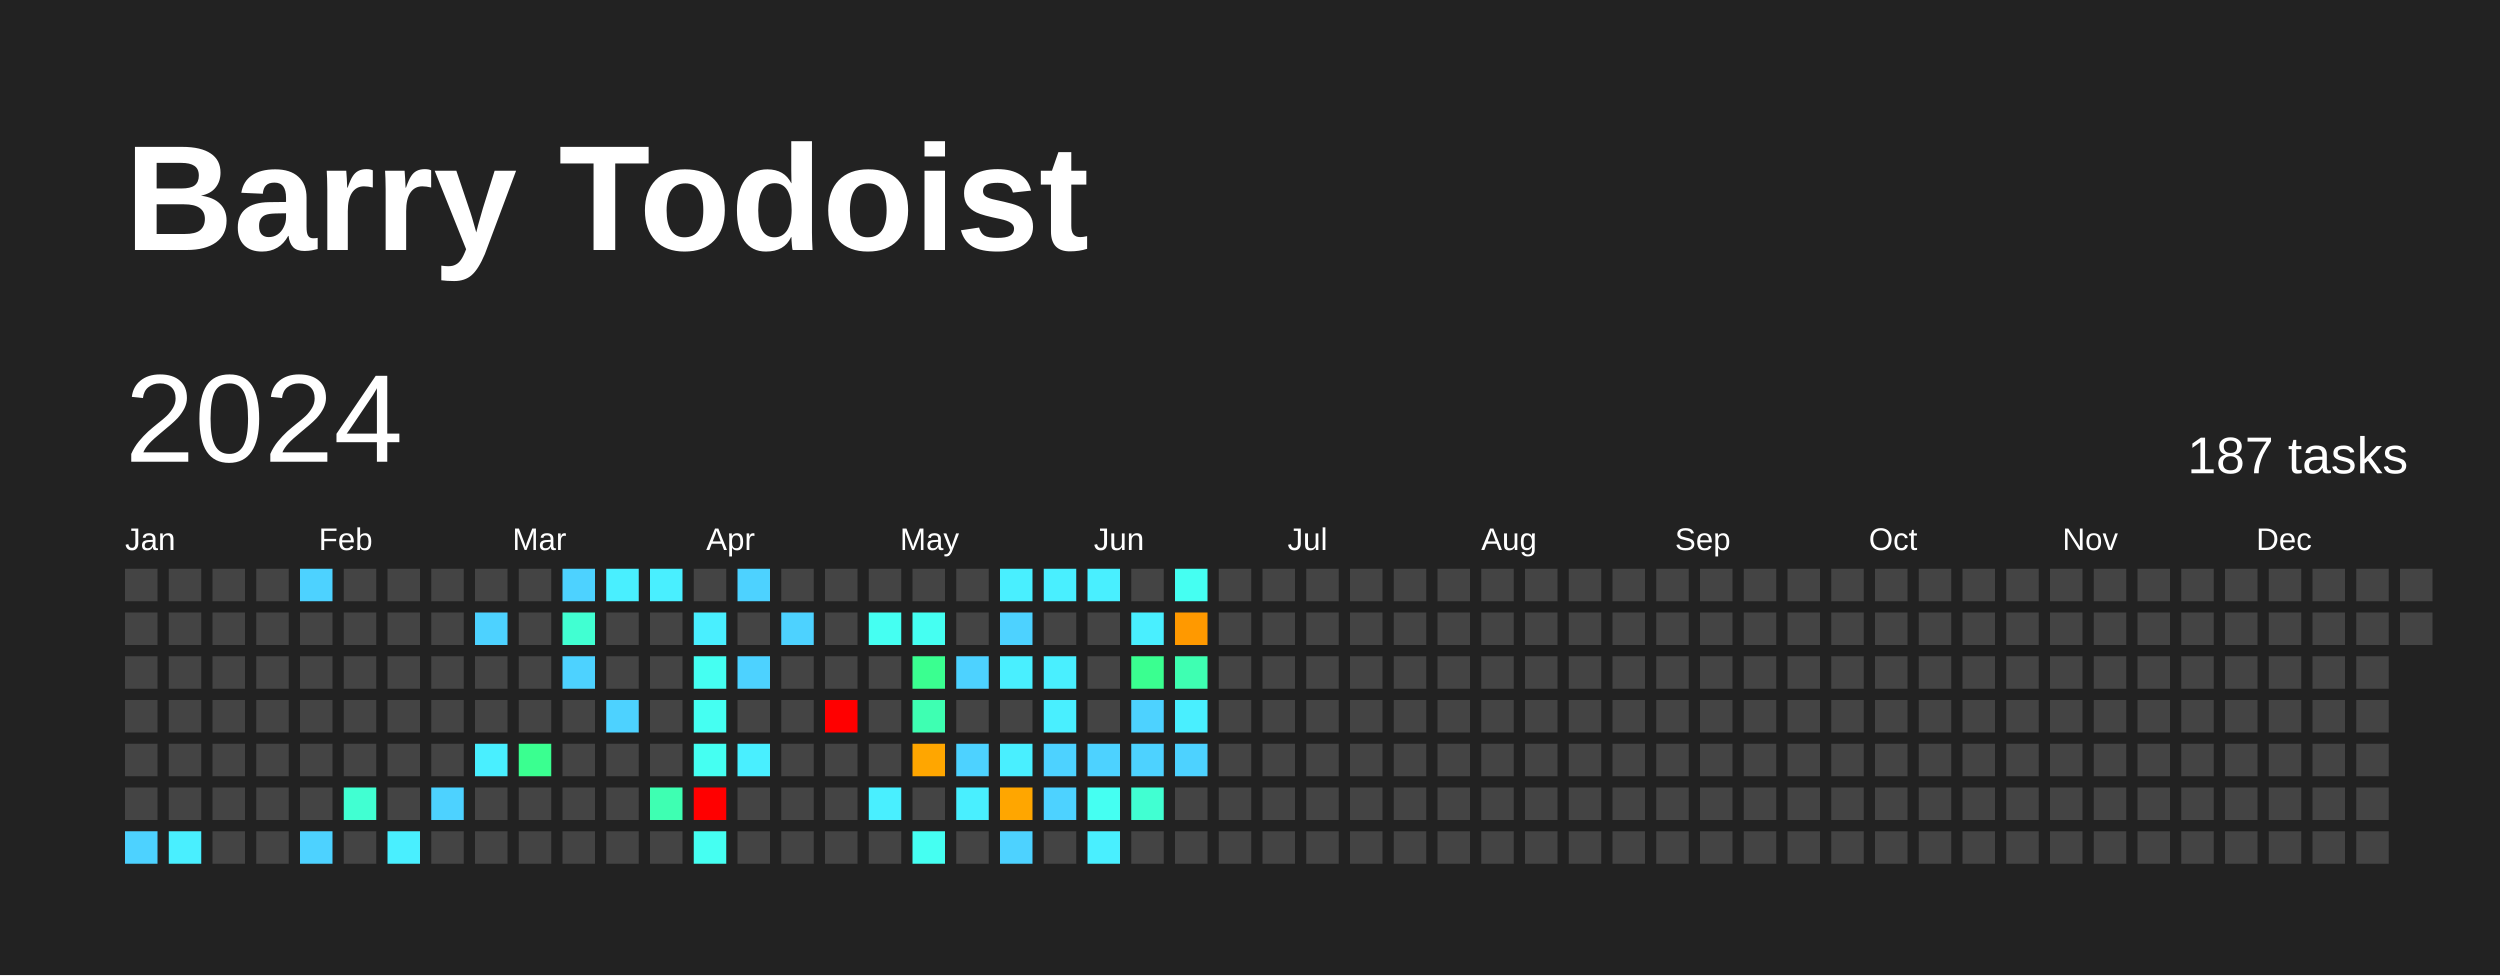
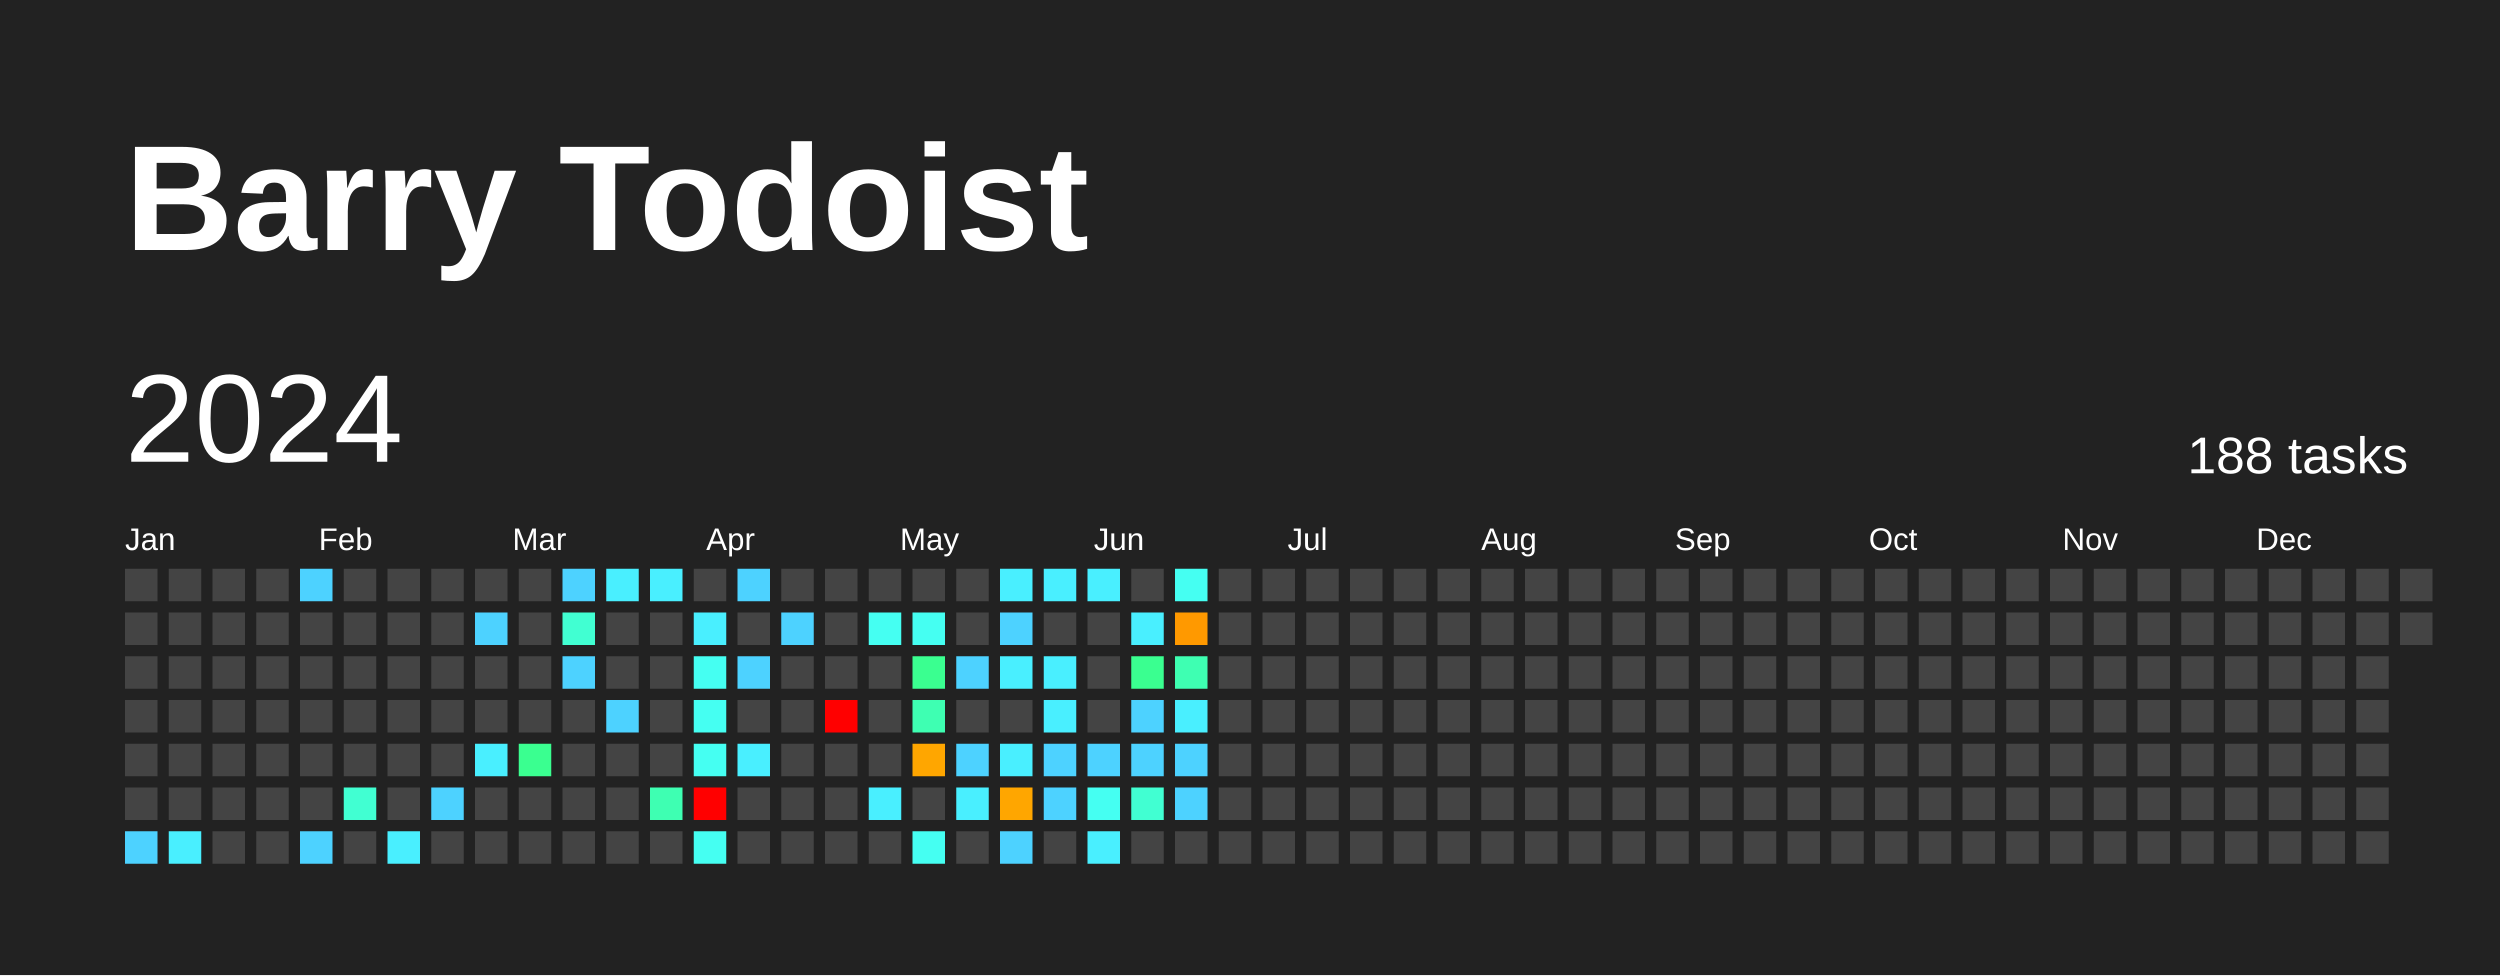
<svg xmlns="http://www.w3.org/2000/svg" baseProfile="full" height="78mm" version="1.1" viewBox="0,0,200,78" width="200mm">
  <defs />
  <rect fill="#222222" height="78" width="200" x="0" y="0" />
  <text fill="#FFFFFF" style="font-size:12px; font-family:Arial; font-weight:bold;" x="10" y="20">Barry Todoist</text>
  <text dominant-baseline="hanging" fill="#FFFFFF" style="font-size:10.0px; font-family:Arial;" x="10" y="30">2024</text>
-   <text dominant-baseline="hanging" fill="#FFFFFF" style="font-size:4.125px; font-family:Arial;" x="175" y="35">187 tasks</text>
+   <text dominant-baseline="hanging" fill="#FFFFFF" style="font-size:4.125px; font-family:Arial;" x="175" y="35">188 tasks</text>
  <text fill="#FFFFFF" style="font-size:2.5px; font-family:Arial" x="10.0" y="44">Jan</text>
  <text fill="#FFFFFF" style="font-size:2.5px; font-family:Arial" x="25.5" y="44">Feb</text>
  <text fill="#FFFFFF" style="font-size:2.5px; font-family:Arial" x="41.0" y="44">Mar</text>
  <text fill="#FFFFFF" style="font-size:2.5px; font-family:Arial" x="56.5" y="44">Apr</text>
  <text fill="#FFFFFF" style="font-size:2.5px; font-family:Arial" x="72.0" y="44">May</text>
  <text fill="#FFFFFF" style="font-size:2.5px; font-family:Arial" x="87.5" y="44">Jun</text>
  <text fill="#FFFFFF" style="font-size:2.5px; font-family:Arial" x="103.0" y="44">Jul</text>
  <text fill="#FFFFFF" style="font-size:2.5px; font-family:Arial" x="118.5" y="44">Aug</text>
  <text fill="#FFFFFF" style="font-size:2.5px; font-family:Arial" x="134.0" y="44">Sep</text>
  <text fill="#FFFFFF" style="font-size:2.5px; font-family:Arial" x="149.5" y="44">Oct</text>
  <text fill="#FFFFFF" style="font-size:2.5px; font-family:Arial" x="165.0" y="44">Nov</text>
  <text fill="#FFFFFF" style="font-size:2.5px; font-family:Arial" x="180.5" y="44">Dec</text>
  <rect fill="#444444" height="2.6" width="2.6" x="10.0" y="45.5" />
  <rect fill="#444444" height="2.6" width="2.6" x="10.0" y="49.0" />
  <rect fill="#444444" height="2.6" width="2.6" x="10.0" y="52.5" />
  <rect fill="#444444" height="2.6" width="2.6" x="10.0" y="56.0" />
  <rect fill="#444444" height="2.6" width="2.6" x="10.0" y="59.5" />
  <rect fill="#444444" height="2.6" width="2.6" x="10.0" y="63.0" />
  <rect fill="#4dd2ff" height="2.6" width="2.6" x="10.0" y="66.5" />
  <rect fill="#444444" height="2.6" width="2.6" x="13.5" y="45.5" />
  <rect fill="#444444" height="2.6" width="2.6" x="13.5" y="49.0" />
  <rect fill="#444444" height="2.6" width="2.6" x="13.5" y="52.5" />
  <rect fill="#444444" height="2.6" width="2.6" x="13.5" y="56.0" />
  <rect fill="#444444" height="2.6" width="2.6" x="13.5" y="59.5" />
  <rect fill="#444444" height="2.6" width="2.6" x="13.5" y="63.0" />
  <rect fill="#49efff" height="2.6" width="2.6" x="13.5" y="66.5" />
  <rect fill="#444444" height="2.6" width="2.6" x="17.0" y="45.5" />
  <rect fill="#444444" height="2.6" width="2.6" x="17.0" y="49.0" />
  <rect fill="#444444" height="2.6" width="2.6" x="17.0" y="52.5" />
  <rect fill="#444444" height="2.6" width="2.6" x="17.0" y="56.0" />
  <rect fill="#444444" height="2.6" width="2.6" x="17.0" y="59.5" />
  <rect fill="#444444" height="2.6" width="2.6" x="17.0" y="63.0" />
  <rect fill="#444444" height="2.6" width="2.6" x="17.0" y="66.5" />
  <rect fill="#444444" height="2.6" width="2.6" x="20.5" y="45.5" />
  <rect fill="#444444" height="2.6" width="2.6" x="20.5" y="49.0" />
  <rect fill="#444444" height="2.6" width="2.6" x="20.5" y="52.5" />
  <rect fill="#444444" height="2.6" width="2.6" x="20.5" y="56.0" />
  <rect fill="#444444" height="2.6" width="2.6" x="20.5" y="59.5" />
  <rect fill="#444444" height="2.6" width="2.6" x="20.5" y="63.0" />
  <rect fill="#444444" height="2.6" width="2.6" x="20.5" y="66.5" />
  <rect fill="#4dd2ff" height="2.6" width="2.6" x="24.0" y="45.5" />
  <rect fill="#444444" height="2.6" width="2.6" x="24.0" y="49.0" />
  <rect fill="#444444" height="2.6" width="2.6" x="24.0" y="52.5" />
  <rect fill="#444444" height="2.6" width="2.6" x="24.0" y="56.0" />
  <rect fill="#444444" height="2.6" width="2.6" x="24.0" y="59.5" />
  <rect fill="#444444" height="2.6" width="2.6" x="24.0" y="63.0" />
  <rect fill="#4dd2ff" height="2.6" width="2.6" x="24.0" y="66.5" />
  <rect fill="#444444" height="2.6" width="2.6" x="27.5" y="45.5" />
  <rect fill="#444444" height="2.6" width="2.6" x="27.5" y="49.0" />
  <rect fill="#444444" height="2.6" width="2.6" x="27.5" y="52.5" />
  <rect fill="#444444" height="2.6" width="2.6" x="27.5" y="56.0" />
  <rect fill="#444444" height="2.6" width="2.6" x="27.5" y="59.5" />
  <rect fill="#41ffd2" height="2.6" width="2.6" x="27.5" y="63.0" />
  <rect fill="#444444" height="2.6" width="2.6" x="27.5" y="66.5" />
  <rect fill="#444444" height="2.6" width="2.6" x="31.0" y="45.5" />
  <rect fill="#444444" height="2.6" width="2.6" x="31.0" y="49.0" />
  <rect fill="#444444" height="2.6" width="2.6" x="31.0" y="52.5" />
  <rect fill="#444444" height="2.6" width="2.6" x="31.0" y="56.0" />
  <rect fill="#444444" height="2.6" width="2.6" x="31.0" y="59.5" />
  <rect fill="#444444" height="2.6" width="2.6" x="31.0" y="63.0" />
  <rect fill="#49efff" height="2.6" width="2.6" x="31.0" y="66.5" />
  <rect fill="#444444" height="2.6" width="2.6" x="34.5" y="45.5" />
  <rect fill="#444444" height="2.6" width="2.6" x="34.5" y="49.0" />
  <rect fill="#444444" height="2.6" width="2.6" x="34.5" y="52.5" />
  <rect fill="#444444" height="2.6" width="2.6" x="34.5" y="56.0" />
  <rect fill="#444444" height="2.6" width="2.6" x="34.5" y="59.5" />
  <rect fill="#4dd2ff" height="2.6" width="2.6" x="34.5" y="63.0" />
  <rect fill="#444444" height="2.6" width="2.6" x="34.5" y="66.5" />
  <rect fill="#444444" height="2.6" width="2.6" x="38.0" y="45.5" />
  <rect fill="#4dd2ff" height="2.6" width="2.6" x="38.0" y="49.0" />
  <rect fill="#444444" height="2.6" width="2.6" x="38.0" y="52.5" />
  <rect fill="#444444" height="2.6" width="2.6" x="38.0" y="56.0" />
  <rect fill="#49efff" height="2.6" width="2.6" x="38.0" y="59.5" />
  <rect fill="#444444" height="2.6" width="2.6" x="38.0" y="63.0" />
  <rect fill="#444444" height="2.6" width="2.6" x="38.0" y="66.5" />
  <rect fill="#444444" height="2.6" width="2.6" x="41.5" y="45.5" />
  <rect fill="#444444" height="2.6" width="2.6" x="41.5" y="49.0" />
  <rect fill="#444444" height="2.6" width="2.6" x="41.5" y="52.5" />
  <rect fill="#444444" height="2.6" width="2.6" x="41.5" y="56.0" />
  <rect fill="#3aff90" height="2.6" width="2.6" x="41.5" y="59.5" />
  <rect fill="#444444" height="2.6" width="2.6" x="41.5" y="63.0" />
  <rect fill="#444444" height="2.6" width="2.6" x="41.5" y="66.5" />
  <rect fill="#4dd2ff" height="2.6" width="2.6" x="45.0" y="45.5" />
  <rect fill="#41ffd2" height="2.6" width="2.6" x="45.0" y="49.0" />
  <rect fill="#4dd2ff" height="2.6" width="2.6" x="45.0" y="52.5" />
  <rect fill="#444444" height="2.6" width="2.6" x="45.0" y="56.0" />
  <rect fill="#444444" height="2.6" width="2.6" x="45.0" y="59.5" />
  <rect fill="#444444" height="2.6" width="2.6" x="45.0" y="63.0" />
  <rect fill="#444444" height="2.6" width="2.6" x="45.0" y="66.5" />
  <rect fill="#49efff" height="2.6" width="2.6" x="48.5" y="45.5" />
  <rect fill="#444444" height="2.6" width="2.6" x="48.5" y="49.0" />
  <rect fill="#444444" height="2.6" width="2.6" x="48.5" y="52.5" />
  <rect fill="#4dd2ff" height="2.6" width="2.6" x="48.5" y="56.0" />
  <rect fill="#444444" height="2.6" width="2.6" x="48.5" y="59.5" />
  <rect fill="#444444" height="2.6" width="2.6" x="48.5" y="63.0" />
  <rect fill="#444444" height="2.6" width="2.6" x="48.5" y="66.5" />
  <rect fill="#49efff" height="2.6" width="2.6" x="52.0" y="45.5" />
  <rect fill="#444444" height="2.6" width="2.6" x="52.0" y="49.0" />
  <rect fill="#444444" height="2.6" width="2.6" x="52.0" y="52.5" />
  <rect fill="#444444" height="2.6" width="2.6" x="52.0" y="56.0" />
  <rect fill="#444444" height="2.6" width="2.6" x="52.0" y="59.5" />
  <rect fill="#3effb2" height="2.6" width="2.6" x="52.0" y="63.0" />
  <rect fill="#444444" height="2.6" width="2.6" x="52.0" y="66.5" />
  <rect fill="#444444" height="2.6" width="2.6" x="55.5" y="45.5" />
  <rect fill="#49efff" height="2.6" width="2.6" x="55.5" y="49.0" />
  <rect fill="#45fff2" height="2.6" width="2.6" x="55.5" y="52.5" />
  <rect fill="#45fff2" height="2.6" width="2.6" x="55.5" y="56.0" />
  <rect fill="#45fff2" height="2.6" width="2.6" x="55.5" y="59.5" />
  <rect fill="red" height="2.6" width="2.6" x="55.5" y="63.0" />
  <rect fill="#45fff2" height="2.6" width="2.6" x="55.5" y="66.5" />
  <rect fill="#4dd2ff" height="2.6" width="2.6" x="59.0" y="45.5" />
  <rect fill="#444444" height="2.6" width="2.6" x="59.0" y="49.0" />
  <rect fill="#4dd2ff" height="2.6" width="2.6" x="59.0" y="52.5" />
  <rect fill="#444444" height="2.6" width="2.6" x="59.0" y="56.0" />
  <rect fill="#49efff" height="2.6" width="2.6" x="59.0" y="59.5" />
  <rect fill="#444444" height="2.6" width="2.6" x="59.0" y="63.0" />
  <rect fill="#444444" height="2.6" width="2.6" x="59.0" y="66.5" />
  <rect fill="#444444" height="2.6" width="2.6" x="62.5" y="45.5" />
  <rect fill="#4dd2ff" height="2.6" width="2.6" x="62.5" y="49.0" />
  <rect fill="#444444" height="2.6" width="2.6" x="62.5" y="52.5" />
  <rect fill="#444444" height="2.6" width="2.6" x="62.5" y="56.0" />
  <rect fill="#444444" height="2.6" width="2.6" x="62.5" y="59.5" />
  <rect fill="#444444" height="2.6" width="2.6" x="62.5" y="63.0" />
  <rect fill="#444444" height="2.6" width="2.6" x="62.5" y="66.5" />
  <rect fill="#444444" height="2.6" width="2.6" x="66.0" y="45.5" />
  <rect fill="#444444" height="2.6" width="2.6" x="66.0" y="49.0" />
  <rect fill="#444444" height="2.6" width="2.6" x="66.0" y="52.5" />
  <rect fill="red" height="2.6" width="2.6" x="66.0" y="56.0" />
  <rect fill="#444444" height="2.6" width="2.6" x="66.0" y="59.5" />
  <rect fill="#444444" height="2.6" width="2.6" x="66.0" y="63.0" />
  <rect fill="#444444" height="2.6" width="2.6" x="66.0" y="66.5" />
  <rect fill="#444444" height="2.6" width="2.6" x="69.5" y="45.5" />
  <rect fill="#45fff2" height="2.6" width="2.6" x="69.5" y="49.0" />
  <rect fill="#444444" height="2.6" width="2.6" x="69.5" y="52.5" />
  <rect fill="#444444" height="2.6" width="2.6" x="69.5" y="56.0" />
  <rect fill="#444444" height="2.6" width="2.6" x="69.5" y="59.5" />
  <rect fill="#49efff" height="2.6" width="2.6" x="69.5" y="63.0" />
  <rect fill="#444444" height="2.6" width="2.6" x="69.5" y="66.5" />
  <rect fill="#444444" height="2.6" width="2.6" x="73.0" y="45.5" />
  <rect fill="#45fff2" height="2.6" width="2.6" x="73.0" y="49.0" />
  <rect fill="#3aff90" height="2.6" width="2.6" x="73.0" y="52.5" />
  <rect fill="#3effb2" height="2.6" width="2.6" x="73.0" y="56.0" />
  <rect fill="#ffa600" height="2.6" width="2.6" x="73.0" y="59.5" />
  <rect fill="#444444" height="2.6" width="2.6" x="73.0" y="63.0" />
  <rect fill="#45fff2" height="2.6" width="2.6" x="73.0" y="66.5" />
  <rect fill="#444444" height="2.6" width="2.6" x="76.5" y="45.5" />
  <rect fill="#444444" height="2.6" width="2.6" x="76.5" y="49.0" />
  <rect fill="#4dd2ff" height="2.6" width="2.6" x="76.5" y="52.5" />
  <rect fill="#444444" height="2.6" width="2.6" x="76.5" y="56.0" />
  <rect fill="#4dd2ff" height="2.6" width="2.6" x="76.5" y="59.5" />
  <rect fill="#49efff" height="2.6" width="2.6" x="76.5" y="63.0" />
  <rect fill="#444444" height="2.6" width="2.6" x="76.5" y="66.5" />
  <rect fill="#49efff" height="2.6" width="2.6" x="80.0" y="45.5" />
  <rect fill="#4dd2ff" height="2.6" width="2.6" x="80.0" y="49.0" />
  <rect fill="#49efff" height="2.6" width="2.6" x="80.0" y="52.5" />
  <rect fill="#444444" height="2.6" width="2.6" x="80.0" y="56.0" />
  <rect fill="#49efff" height="2.6" width="2.6" x="80.0" y="59.5" />
  <rect fill="#ffa600" height="2.6" width="2.6" x="80.0" y="63.0" />
  <rect fill="#4dd2ff" height="2.6" width="2.6" x="80.0" y="66.5" />
  <rect fill="#49efff" height="2.6" width="2.6" x="83.5" y="45.5" />
  <rect fill="#444444" height="2.6" width="2.6" x="83.5" y="49.0" />
  <rect fill="#49efff" height="2.6" width="2.6" x="83.5" y="52.5" />
  <rect fill="#49efff" height="2.6" width="2.6" x="83.5" y="56.0" />
  <rect fill="#4dd2ff" height="2.6" width="2.6" x="83.5" y="59.5" />
  <rect fill="#4dd2ff" height="2.6" width="2.6" x="83.5" y="63.0" />
  <rect fill="#444444" height="2.6" width="2.6" x="83.5" y="66.5" />
  <rect fill="#49efff" height="2.6" width="2.6" x="87.0" y="45.5" />
  <rect fill="#444444" height="2.6" width="2.6" x="87.0" y="49.0" />
  <rect fill="#444444" height="2.6" width="2.6" x="87.0" y="52.5" />
  <rect fill="#444444" height="2.6" width="2.6" x="87.0" y="56.0" />
  <rect fill="#4dd2ff" height="2.6" width="2.6" x="87.0" y="59.5" />
  <rect fill="#45fff2" height="2.6" width="2.6" x="87.0" y="63.0" />
  <rect fill="#49efff" height="2.6" width="2.6" x="87.0" y="66.5" />
  <rect fill="#444444" height="2.6" width="2.6" x="90.5" y="45.5" />
  <rect fill="#49efff" height="2.6" width="2.6" x="90.5" y="49.0" />
  <rect fill="#3aff90" height="2.6" width="2.6" x="90.5" y="52.5" />
  <rect fill="#4dd2ff" height="2.6" width="2.6" x="90.5" y="56.0" />
  <rect fill="#4dd2ff" height="2.6" width="2.6" x="90.5" y="59.5" />
  <rect fill="#41ffd2" height="2.6" width="2.6" x="90.5" y="63.0" />
  <rect fill="#444444" height="2.6" width="2.6" x="90.5" y="66.5" />
  <rect fill="#45fff2" height="2.6" width="2.6" x="94.0" y="45.5" />
  <rect fill="#ff9900" height="2.6" width="2.6" x="94.0" y="49.0" />
  <rect fill="#3effb2" height="2.6" width="2.6" x="94.0" y="52.5" />
  <rect fill="#49efff" height="2.6" width="2.6" x="94.0" y="56.0" />
  <rect fill="#4dd2ff" height="2.6" width="2.6" x="94.0" y="59.5" />
-   <rect fill="#444444" height="2.6" width="2.6" x="94.0" y="63.0" />
+   <rect fill="#4dd2ff" height="2.6" width="2.6" x="94.0" y="63.0" />
  <rect fill="#444444" height="2.6" width="2.6" x="94.0" y="66.5" />
  <rect fill="#444444" height="2.6" width="2.6" x="97.5" y="45.5" />
  <rect fill="#444444" height="2.6" width="2.6" x="97.5" y="49.0" />
  <rect fill="#444444" height="2.6" width="2.6" x="97.5" y="52.5" />
  <rect fill="#444444" height="2.6" width="2.6" x="97.5" y="56.0" />
  <rect fill="#444444" height="2.6" width="2.6" x="97.5" y="59.5" />
  <rect fill="#444444" height="2.6" width="2.6" x="97.5" y="63.0" />
  <rect fill="#444444" height="2.6" width="2.6" x="97.5" y="66.5" />
  <rect fill="#444444" height="2.6" width="2.6" x="101.0" y="45.5" />
  <rect fill="#444444" height="2.6" width="2.6" x="101.0" y="49.0" />
  <rect fill="#444444" height="2.6" width="2.6" x="101.0" y="52.5" />
  <rect fill="#444444" height="2.6" width="2.6" x="101.0" y="56.0" />
  <rect fill="#444444" height="2.6" width="2.6" x="101.0" y="59.5" />
  <rect fill="#444444" height="2.6" width="2.6" x="101.0" y="63.0" />
  <rect fill="#444444" height="2.6" width="2.6" x="101.0" y="66.5" />
  <rect fill="#444444" height="2.6" width="2.6" x="104.5" y="45.5" />
  <rect fill="#444444" height="2.6" width="2.6" x="104.5" y="49.0" />
  <rect fill="#444444" height="2.6" width="2.6" x="104.5" y="52.5" />
  <rect fill="#444444" height="2.6" width="2.6" x="104.5" y="56.0" />
  <rect fill="#444444" height="2.6" width="2.6" x="104.5" y="59.5" />
  <rect fill="#444444" height="2.6" width="2.6" x="104.5" y="63.0" />
  <rect fill="#444444" height="2.6" width="2.6" x="104.5" y="66.5" />
  <rect fill="#444444" height="2.6" width="2.6" x="108.0" y="45.5" />
  <rect fill="#444444" height="2.6" width="2.6" x="108.0" y="49.0" />
  <rect fill="#444444" height="2.6" width="2.6" x="108.0" y="52.5" />
  <rect fill="#444444" height="2.6" width="2.6" x="108.0" y="56.0" />
  <rect fill="#444444" height="2.6" width="2.6" x="108.0" y="59.5" />
  <rect fill="#444444" height="2.6" width="2.6" x="108.0" y="63.0" />
  <rect fill="#444444" height="2.6" width="2.6" x="108.0" y="66.5" />
  <rect fill="#444444" height="2.6" width="2.6" x="111.5" y="45.5" />
  <rect fill="#444444" height="2.6" width="2.6" x="111.5" y="49.0" />
  <rect fill="#444444" height="2.6" width="2.6" x="111.5" y="52.5" />
  <rect fill="#444444" height="2.6" width="2.6" x="111.5" y="56.0" />
  <rect fill="#444444" height="2.6" width="2.6" x="111.5" y="59.5" />
  <rect fill="#444444" height="2.6" width="2.6" x="111.5" y="63.0" />
  <rect fill="#444444" height="2.6" width="2.6" x="111.5" y="66.5" />
  <rect fill="#444444" height="2.6" width="2.6" x="115.0" y="45.5" />
  <rect fill="#444444" height="2.6" width="2.6" x="115.0" y="49.0" />
  <rect fill="#444444" height="2.6" width="2.6" x="115.0" y="52.5" />
  <rect fill="#444444" height="2.6" width="2.6" x="115.0" y="56.0" />
  <rect fill="#444444" height="2.6" width="2.6" x="115.0" y="59.5" />
  <rect fill="#444444" height="2.6" width="2.6" x="115.0" y="63.0" />
  <rect fill="#444444" height="2.6" width="2.6" x="115.0" y="66.5" />
  <rect fill="#444444" height="2.6" width="2.6" x="118.5" y="45.5" />
  <rect fill="#444444" height="2.6" width="2.6" x="118.5" y="49.0" />
  <rect fill="#444444" height="2.6" width="2.6" x="118.5" y="52.5" />
  <rect fill="#444444" height="2.6" width="2.6" x="118.5" y="56.0" />
  <rect fill="#444444" height="2.6" width="2.6" x="118.5" y="59.5" />
  <rect fill="#444444" height="2.6" width="2.6" x="118.5" y="63.0" />
  <rect fill="#444444" height="2.6" width="2.6" x="118.5" y="66.5" />
  <rect fill="#444444" height="2.6" width="2.6" x="122.0" y="45.5" />
  <rect fill="#444444" height="2.6" width="2.6" x="122.0" y="49.0" />
  <rect fill="#444444" height="2.6" width="2.6" x="122.0" y="52.5" />
  <rect fill="#444444" height="2.6" width="2.6" x="122.0" y="56.0" />
  <rect fill="#444444" height="2.6" width="2.6" x="122.0" y="59.5" />
  <rect fill="#444444" height="2.6" width="2.6" x="122.0" y="63.0" />
  <rect fill="#444444" height="2.6" width="2.6" x="122.0" y="66.5" />
  <rect fill="#444444" height="2.6" width="2.6" x="125.5" y="45.5" />
  <rect fill="#444444" height="2.6" width="2.6" x="125.5" y="49.0" />
  <rect fill="#444444" height="2.6" width="2.6" x="125.5" y="52.5" />
  <rect fill="#444444" height="2.6" width="2.6" x="125.5" y="56.0" />
  <rect fill="#444444" height="2.6" width="2.6" x="125.5" y="59.5" />
  <rect fill="#444444" height="2.6" width="2.6" x="125.5" y="63.0" />
  <rect fill="#444444" height="2.6" width="2.6" x="125.5" y="66.5" />
  <rect fill="#444444" height="2.6" width="2.6" x="129.0" y="45.5" />
  <rect fill="#444444" height="2.6" width="2.6" x="129.0" y="49.0" />
  <rect fill="#444444" height="2.6" width="2.6" x="129.0" y="52.5" />
  <rect fill="#444444" height="2.6" width="2.6" x="129.0" y="56.0" />
  <rect fill="#444444" height="2.6" width="2.6" x="129.0" y="59.5" />
  <rect fill="#444444" height="2.6" width="2.6" x="129.0" y="63.0" />
  <rect fill="#444444" height="2.6" width="2.6" x="129.0" y="66.5" />
  <rect fill="#444444" height="2.6" width="2.6" x="132.5" y="45.5" />
  <rect fill="#444444" height="2.6" width="2.6" x="132.5" y="49.0" />
  <rect fill="#444444" height="2.6" width="2.6" x="132.5" y="52.5" />
  <rect fill="#444444" height="2.6" width="2.6" x="132.5" y="56.0" />
  <rect fill="#444444" height="2.6" width="2.6" x="132.5" y="59.5" />
  <rect fill="#444444" height="2.6" width="2.6" x="132.5" y="63.0" />
  <rect fill="#444444" height="2.6" width="2.6" x="132.5" y="66.5" />
  <rect fill="#444444" height="2.6" width="2.6" x="136.0" y="45.5" />
  <rect fill="#444444" height="2.6" width="2.6" x="136.0" y="49.0" />
  <rect fill="#444444" height="2.6" width="2.6" x="136.0" y="52.5" />
  <rect fill="#444444" height="2.6" width="2.6" x="136.0" y="56.0" />
  <rect fill="#444444" height="2.6" width="2.6" x="136.0" y="59.5" />
  <rect fill="#444444" height="2.6" width="2.6" x="136.0" y="63.0" />
  <rect fill="#444444" height="2.6" width="2.6" x="136.0" y="66.5" />
  <rect fill="#444444" height="2.6" width="2.6" x="139.5" y="45.5" />
  <rect fill="#444444" height="2.6" width="2.6" x="139.5" y="49.0" />
  <rect fill="#444444" height="2.6" width="2.6" x="139.5" y="52.5" />
  <rect fill="#444444" height="2.6" width="2.6" x="139.5" y="56.0" />
  <rect fill="#444444" height="2.6" width="2.6" x="139.5" y="59.5" />
  <rect fill="#444444" height="2.6" width="2.6" x="139.5" y="63.0" />
  <rect fill="#444444" height="2.6" width="2.6" x="139.5" y="66.5" />
  <rect fill="#444444" height="2.6" width="2.6" x="143.0" y="45.5" />
  <rect fill="#444444" height="2.6" width="2.6" x="143.0" y="49.0" />
  <rect fill="#444444" height="2.6" width="2.6" x="143.0" y="52.5" />
  <rect fill="#444444" height="2.6" width="2.6" x="143.0" y="56.0" />
  <rect fill="#444444" height="2.6" width="2.6" x="143.0" y="59.5" />
  <rect fill="#444444" height="2.6" width="2.6" x="143.0" y="63.0" />
  <rect fill="#444444" height="2.6" width="2.6" x="143.0" y="66.5" />
  <rect fill="#444444" height="2.6" width="2.6" x="146.5" y="45.5" />
  <rect fill="#444444" height="2.6" width="2.6" x="146.5" y="49.0" />
  <rect fill="#444444" height="2.6" width="2.6" x="146.5" y="52.5" />
  <rect fill="#444444" height="2.6" width="2.6" x="146.5" y="56.0" />
  <rect fill="#444444" height="2.6" width="2.6" x="146.5" y="59.5" />
  <rect fill="#444444" height="2.6" width="2.6" x="146.5" y="63.0" />
  <rect fill="#444444" height="2.6" width="2.6" x="146.5" y="66.5" />
  <rect fill="#444444" height="2.6" width="2.6" x="150.0" y="45.5" />
  <rect fill="#444444" height="2.6" width="2.6" x="150.0" y="49.0" />
  <rect fill="#444444" height="2.6" width="2.6" x="150.0" y="52.5" />
  <rect fill="#444444" height="2.6" width="2.6" x="150.0" y="56.0" />
  <rect fill="#444444" height="2.6" width="2.6" x="150.0" y="59.5" />
  <rect fill="#444444" height="2.6" width="2.6" x="150.0" y="63.0" />
  <rect fill="#444444" height="2.6" width="2.6" x="150.0" y="66.5" />
  <rect fill="#444444" height="2.6" width="2.6" x="153.5" y="45.5" />
  <rect fill="#444444" height="2.6" width="2.6" x="153.5" y="49.0" />
  <rect fill="#444444" height="2.6" width="2.6" x="153.5" y="52.5" />
  <rect fill="#444444" height="2.6" width="2.6" x="153.5" y="56.0" />
  <rect fill="#444444" height="2.6" width="2.6" x="153.5" y="59.5" />
  <rect fill="#444444" height="2.6" width="2.6" x="153.5" y="63.0" />
  <rect fill="#444444" height="2.6" width="2.6" x="153.5" y="66.5" />
  <rect fill="#444444" height="2.6" width="2.6" x="157.0" y="45.5" />
  <rect fill="#444444" height="2.6" width="2.6" x="157.0" y="49.0" />
  <rect fill="#444444" height="2.6" width="2.6" x="157.0" y="52.5" />
  <rect fill="#444444" height="2.6" width="2.6" x="157.0" y="56.0" />
  <rect fill="#444444" height="2.6" width="2.6" x="157.0" y="59.5" />
  <rect fill="#444444" height="2.6" width="2.6" x="157.0" y="63.0" />
  <rect fill="#444444" height="2.6" width="2.6" x="157.0" y="66.5" />
  <rect fill="#444444" height="2.6" width="2.6" x="160.5" y="45.5" />
  <rect fill="#444444" height="2.6" width="2.6" x="160.5" y="49.0" />
  <rect fill="#444444" height="2.6" width="2.6" x="160.5" y="52.5" />
  <rect fill="#444444" height="2.6" width="2.6" x="160.5" y="56.0" />
  <rect fill="#444444" height="2.6" width="2.6" x="160.5" y="59.5" />
  <rect fill="#444444" height="2.6" width="2.6" x="160.5" y="63.0" />
  <rect fill="#444444" height="2.6" width="2.6" x="160.5" y="66.5" />
  <rect fill="#444444" height="2.6" width="2.6" x="164.0" y="45.5" />
  <rect fill="#444444" height="2.6" width="2.6" x="164.0" y="49.0" />
  <rect fill="#444444" height="2.6" width="2.6" x="164.0" y="52.5" />
  <rect fill="#444444" height="2.6" width="2.6" x="164.0" y="56.0" />
  <rect fill="#444444" height="2.6" width="2.6" x="164.0" y="59.5" />
  <rect fill="#444444" height="2.6" width="2.6" x="164.0" y="63.0" />
  <rect fill="#444444" height="2.6" width="2.6" x="164.0" y="66.5" />
  <rect fill="#444444" height="2.6" width="2.6" x="167.5" y="45.5" />
  <rect fill="#444444" height="2.6" width="2.6" x="167.5" y="49.0" />
  <rect fill="#444444" height="2.6" width="2.6" x="167.5" y="52.5" />
  <rect fill="#444444" height="2.6" width="2.6" x="167.5" y="56.0" />
  <rect fill="#444444" height="2.6" width="2.6" x="167.5" y="59.5" />
  <rect fill="#444444" height="2.6" width="2.6" x="167.5" y="63.0" />
  <rect fill="#444444" height="2.6" width="2.6" x="167.5" y="66.5" />
  <rect fill="#444444" height="2.6" width="2.6" x="171.0" y="45.5" />
  <rect fill="#444444" height="2.6" width="2.6" x="171.0" y="49.0" />
  <rect fill="#444444" height="2.6" width="2.6" x="171.0" y="52.5" />
  <rect fill="#444444" height="2.6" width="2.6" x="171.0" y="56.0" />
  <rect fill="#444444" height="2.6" width="2.6" x="171.0" y="59.5" />
  <rect fill="#444444" height="2.6" width="2.6" x="171.0" y="63.0" />
  <rect fill="#444444" height="2.6" width="2.6" x="171.0" y="66.5" />
  <rect fill="#444444" height="2.6" width="2.6" x="174.5" y="45.5" />
  <rect fill="#444444" height="2.6" width="2.6" x="174.5" y="49.0" />
  <rect fill="#444444" height="2.6" width="2.6" x="174.5" y="52.5" />
  <rect fill="#444444" height="2.6" width="2.6" x="174.5" y="56.0" />
  <rect fill="#444444" height="2.6" width="2.6" x="174.5" y="59.5" />
  <rect fill="#444444" height="2.6" width="2.6" x="174.5" y="63.0" />
  <rect fill="#444444" height="2.6" width="2.6" x="174.5" y="66.5" />
  <rect fill="#444444" height="2.6" width="2.6" x="178.0" y="45.5" />
  <rect fill="#444444" height="2.6" width="2.6" x="178.0" y="49.0" />
  <rect fill="#444444" height="2.6" width="2.6" x="178.0" y="52.5" />
  <rect fill="#444444" height="2.6" width="2.6" x="178.0" y="56.0" />
  <rect fill="#444444" height="2.6" width="2.6" x="178.0" y="59.5" />
  <rect fill="#444444" height="2.6" width="2.6" x="178.0" y="63.0" />
  <rect fill="#444444" height="2.6" width="2.6" x="178.0" y="66.5" />
  <rect fill="#444444" height="2.6" width="2.6" x="181.5" y="45.5" />
  <rect fill="#444444" height="2.6" width="2.6" x="181.5" y="49.0" />
  <rect fill="#444444" height="2.6" width="2.6" x="181.5" y="52.5" />
  <rect fill="#444444" height="2.6" width="2.6" x="181.5" y="56.0" />
  <rect fill="#444444" height="2.6" width="2.6" x="181.5" y="59.5" />
  <rect fill="#444444" height="2.6" width="2.6" x="181.5" y="63.0" />
  <rect fill="#444444" height="2.6" width="2.6" x="181.5" y="66.5" />
  <rect fill="#444444" height="2.6" width="2.6" x="185.0" y="45.5" />
  <rect fill="#444444" height="2.6" width="2.6" x="185.0" y="49.0" />
  <rect fill="#444444" height="2.6" width="2.6" x="185.0" y="52.5" />
  <rect fill="#444444" height="2.6" width="2.6" x="185.0" y="56.0" />
  <rect fill="#444444" height="2.6" width="2.6" x="185.0" y="59.5" />
  <rect fill="#444444" height="2.6" width="2.6" x="185.0" y="63.0" />
  <rect fill="#444444" height="2.6" width="2.6" x="185.0" y="66.5" />
  <rect fill="#444444" height="2.6" width="2.6" x="188.5" y="45.5" />
  <rect fill="#444444" height="2.6" width="2.6" x="188.5" y="49.0" />
  <rect fill="#444444" height="2.6" width="2.6" x="188.5" y="52.5" />
  <rect fill="#444444" height="2.6" width="2.6" x="188.5" y="56.0" />
  <rect fill="#444444" height="2.6" width="2.6" x="188.5" y="59.5" />
  <rect fill="#444444" height="2.6" width="2.6" x="188.5" y="63.0" />
  <rect fill="#444444" height="2.6" width="2.6" x="188.5" y="66.5" />
  <rect fill="#444444" height="2.6" width="2.6" x="192.0" y="45.5" />
  <rect fill="#444444" height="2.6" width="2.6" x="192.0" y="49.0" />
</svg>
